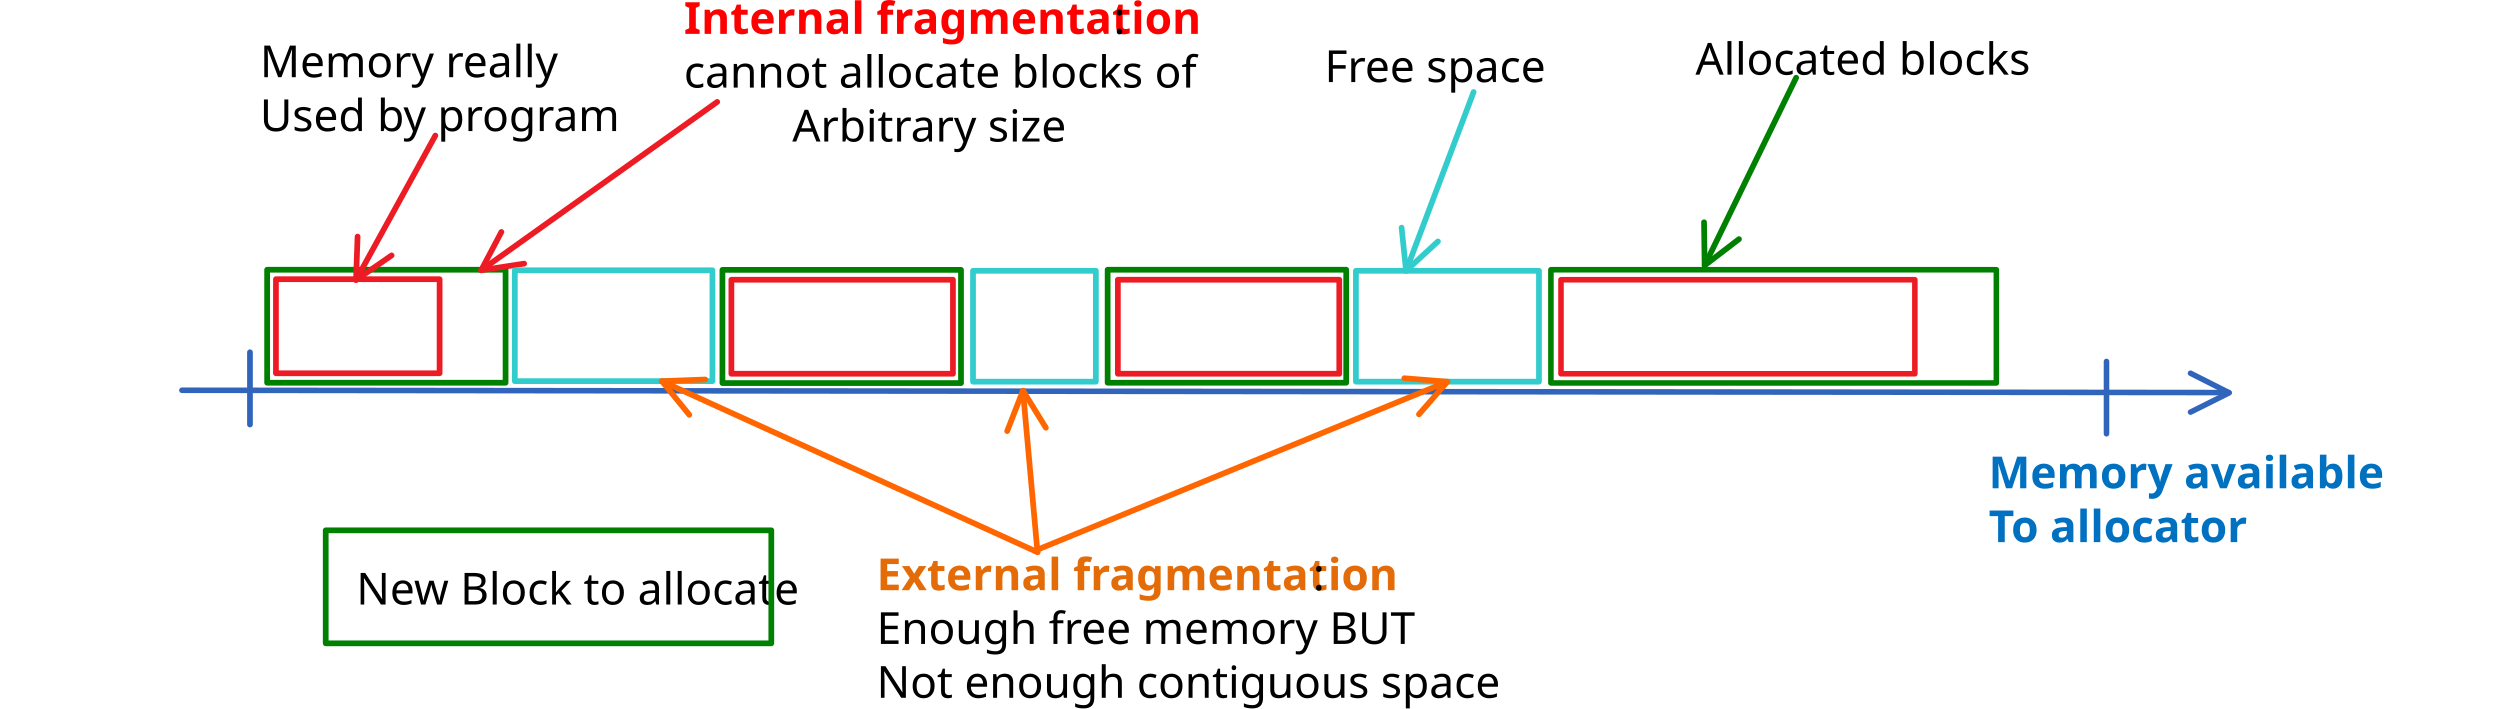
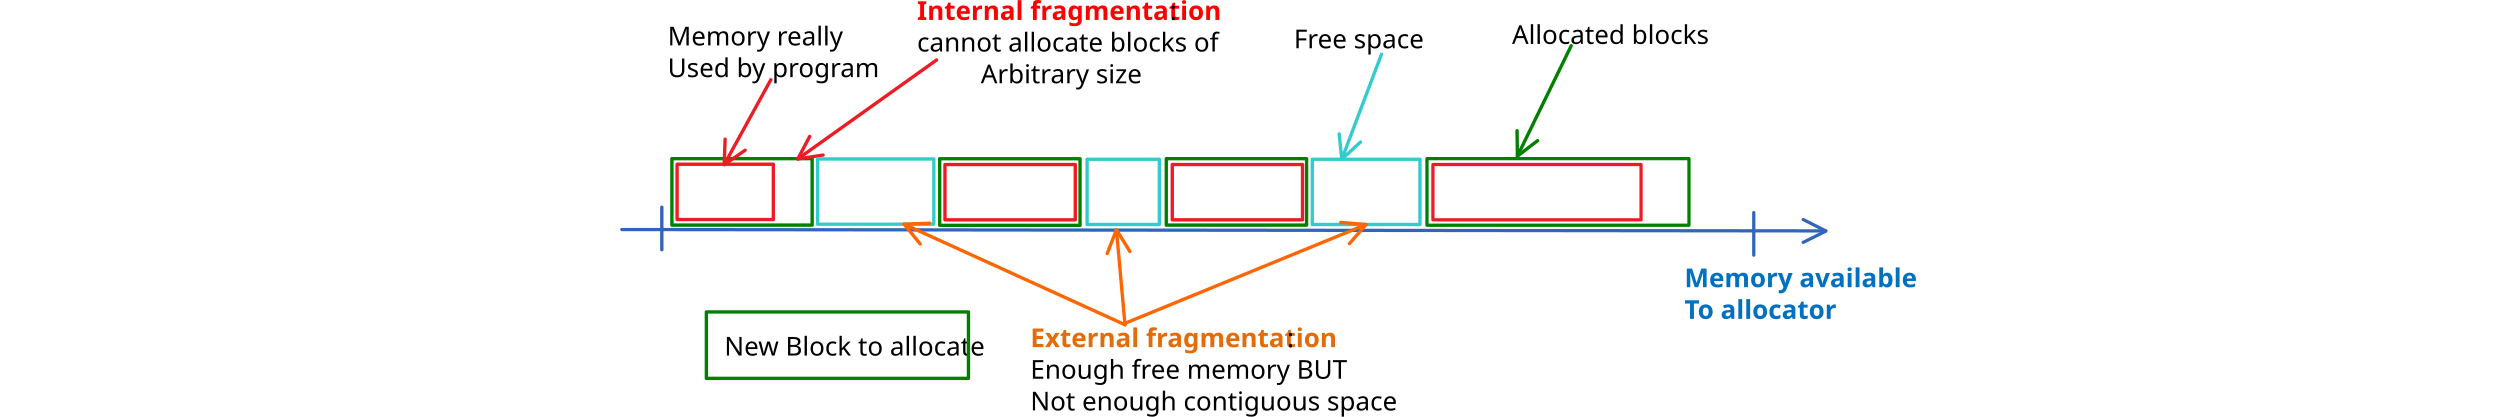
- <svg xmlns="http://www.w3.org/2000/svg" viewBox="0 0 418.76 118.662" height="118.662" width="418.76" xml:space="preserve" version="1.1" id="svg2">
+ <svg xmlns="http://www.w3.org/2000/svg" viewBox="0 0 418.76 118.662" height="200" width="1200" xml:space="preserve" version="1.1" id="svg2">
  <defs id="defs6">
    <clipPath clipPathUnits="userSpaceOnUse" id="clipPath16">
      <path d="m 34.728,759.53 70.872,0 0,7.296 -70.872,0 0,-7.296 z" id="path18" style="clip-rule:evenodd" />
    </clipPath>
    <clipPath clipPathUnits="userSpaceOnUse" id="clipPath24">
      <path d="m 34.728,759.6 70.872,0 0,7.224 -70.872,0 0,-7.224 z" id="path26" style="clip-rule:evenodd" />
    </clipPath>
    <clipPath clipPathUnits="userSpaceOnUse" id="clipPath36">
      <path d="m 49.248,737.88 223.54,0 0,7.296 -223.54,0 0,-7.296 z" id="path38" style="clip-rule:evenodd" />
    </clipPath>
    <clipPath clipPathUnits="userSpaceOnUse" id="clipPath44">
      <path d="m 49.248,737.95 223.54,0 0,7.224 -223.54,0 0,-7.224 z" id="path46" style="clip-rule:evenodd" />
    </clipPath>
    <clipPath clipPathUnits="userSpaceOnUse" id="clipPath56">
      <path d="m 49.248,730.66 88.296,0 0,7.296 -88.296,0 0,-7.296 z" id="path58" style="clip-rule:evenodd" />
    </clipPath>
    <clipPath clipPathUnits="userSpaceOnUse" id="clipPath64">
      <path d="m 49.248,730.73 88.296,0 0,7.224 -88.296,0 0,-7.224 z" id="path66" style="clip-rule:evenodd" />
    </clipPath>
    <clipPath clipPathUnits="userSpaceOnUse" id="clipPath76">
      <path d="m 34.728,745.1 234.24,0 0,7.296 -234.24,0 0,-7.296 z" id="path78" style="clip-rule:evenodd" />
    </clipPath>
    <clipPath clipPathUnits="userSpaceOnUse" id="clipPath84">
      <path d="m 34.728,745.15 234.24,0 0,7.248 -234.24,0 0,-7.248 z" id="path86" style="clip-rule:evenodd" />
    </clipPath>
    <clipPath clipPathUnits="userSpaceOnUse" id="clipPath96">
      <path d="m 34.728,745.15 234.24,0 0,7.248 -234.24,0 0,-7.248 z" id="path98" style="clip-rule:evenodd" />
    </clipPath>
    <clipPath clipPathUnits="userSpaceOnUse" id="clipPath108">
      <path d="m 34.728,745.15 234.24,0 0,7.248 -234.24,0 0,-7.248 z" id="path110" style="clip-rule:evenodd" />
    </clipPath>
    <clipPath clipPathUnits="userSpaceOnUse" id="clipPath120">
      <path d="m 49.248,716.21 122.71,0 0,7.296 -122.71,0 0,-7.296 z" id="path122" style="clip-rule:evenodd" />
    </clipPath>
    <clipPath clipPathUnits="userSpaceOnUse" id="clipPath128">
      <path d="m 49.248,716.28 122.71,0 0,7.224 -122.71,0 0,-7.224 z" id="path130" style="clip-rule:evenodd" />
    </clipPath>
    <clipPath clipPathUnits="userSpaceOnUse" id="clipPath140">
      <path d="m 34.728,723.43 237.02,0 0,7.296 -237.02,0 0,-7.296 z" id="path142" style="clip-rule:evenodd" />
    </clipPath>
    <clipPath clipPathUnits="userSpaceOnUse" id="clipPath148">
      <path d="m 34.728,723.5 237.02,0 0,7.224 -237.02,0 0,-7.224 z" id="path150" style="clip-rule:evenodd" />
    </clipPath>
    <clipPath clipPathUnits="userSpaceOnUse" id="clipPath160">
      <path d="m 34.728,708.98 163.44,0 0,7.296 -163.44,0 0,-7.296 z" id="path162" style="clip-rule:evenodd" />
    </clipPath>
    <clipPath clipPathUnits="userSpaceOnUse" id="clipPath168">
      <path d="m 34.728,709.06 163.44,0 0,7.224 -163.44,0 0,-7.224 z" id="path170" style="clip-rule:evenodd" />
    </clipPath>
    <clipPath clipPathUnits="userSpaceOnUse" id="clipPath180">
      <path d="m 34.728,709.06 163.44,0 0,7.224 -163.44,0 0,-7.224 z" id="path182" style="clip-rule:evenodd" />
    </clipPath>
    <clipPath clipPathUnits="userSpaceOnUse" id="clipPath192">
      <path d="m 34.728,709.06 163.44,0 0,7.224 -163.44,0 0,-7.224 z" id="path194" style="clip-rule:evenodd" />
    </clipPath>
    <clipPath clipPathUnits="userSpaceOnUse" id="clipPath210">
      <path d="m 288.41,740.18 81.84,0 0,7.296 -81.84,0 0,-7.296 z" id="path212" style="clip-rule:evenodd" />
    </clipPath>
    <clipPath clipPathUnits="userSpaceOnUse" id="clipPath218">
      <path d="m 288.41,740.26 81.84,0 0,7.224 -81.84,0 0,-7.224 z" id="path220" style="clip-rule:evenodd" />
    </clipPath>
    <clipPath clipPathUnits="userSpaceOnUse" id="clipPath230">
      <path d="m 288.41,740.26 81.84,0 0,7.224 -81.84,0 0,-7.224 z" id="path232" style="clip-rule:evenodd" />
    </clipPath>
    <clipPath clipPathUnits="userSpaceOnUse" id="clipPath242">
      <path d="m 288.41,740.26 81.84,0 0,7.224 -81.84,0 0,-7.224 z" id="path244" style="clip-rule:evenodd" />
    </clipPath>
    <clipPath clipPathUnits="userSpaceOnUse" id="clipPath260">
      <path d="m 295.82,720.82 75.264,0 0,7.296 -75.264,0 0,-7.296 z" id="path262" style="clip-rule:evenodd" />
    </clipPath>
    <clipPath clipPathUnits="userSpaceOnUse" id="clipPath268">
      <path d="m 295.82,720.89 75.264,0 0,7.224 -75.264,0 0,-7.224 z" id="path270" style="clip-rule:evenodd" />
    </clipPath>
    <clipPath clipPathUnits="userSpaceOnUse" id="clipPath280">
      <path d="m 294.53,705.65 73.92,0 0,7.296 -73.92,0 0,-7.296 z" id="path282" style="clip-rule:evenodd" />
    </clipPath>
    <clipPath clipPathUnits="userSpaceOnUse" id="clipPath288">
      <path d="m 294.53,705.72 73.92,0 0,7.224 -73.92,0 0,-7.224 z" id="path290" style="clip-rule:evenodd" />
    </clipPath>
    <clipPath clipPathUnits="userSpaceOnUse" id="clipPath300">
      <path d="m 294.53,698.42 48.936,0 0,7.296 -48.936,0 0,-7.296 z" id="path302" style="clip-rule:evenodd" />
    </clipPath>
    <clipPath clipPathUnits="userSpaceOnUse" id="clipPath308">
      <path d="m 294.53,698.5 48.936,0 0,7.224 -48.936,0 0,-7.224 z" id="path310" style="clip-rule:evenodd" />
    </clipPath>
    <clipPath clipPathUnits="userSpaceOnUse" id="clipPath326">
      <path d="m 410.02,696.98 41.376,0 0,7.296 -41.376,0 0,-7.296 z" id="path328" style="clip-rule:evenodd" />
    </clipPath>
    <clipPath clipPathUnits="userSpaceOnUse" id="clipPath334">
      <path d="m 410.02,697.06 41.376,0 0,7.224 -41.376,0 0,-7.224 z" id="path336" style="clip-rule:evenodd" />
    </clipPath>
    <clipPath clipPathUnits="userSpaceOnUse" id="clipPath350">
      <path d="m 406.46,706.99 37.632,0 0,7.296 -37.632,0 0,-7.296 z" id="path352" style="clip-rule:evenodd" />
    </clipPath>
    <clipPath clipPathUnits="userSpaceOnUse" id="clipPath358">
      <path d="m 406.46,707.06 37.632,0 0,7.224 -37.632,0 0,-7.224 z" id="path360" style="clip-rule:evenodd" />
    </clipPath>
    <clipPath clipPathUnits="userSpaceOnUse" id="clipPath386">
      <path d="m 407.42,754.1 41.376,0 0,7.296 -41.376,0 0,-7.296 z" id="path388" style="clip-rule:evenodd" />
    </clipPath>
    <clipPath clipPathUnits="userSpaceOnUse" id="clipPath394">
      <path d="m 407.42,754.18 41.376,0 0,7.224 -41.376,0 0,-7.224 z" id="path396" style="clip-rule:evenodd" />
    </clipPath>
    <clipPath clipPathUnits="userSpaceOnUse" id="clipPath410">
      <path d="m 404.9,763.73 37.632,0 0,7.296 -37.632,0 0,-7.296 z" id="path412" style="clip-rule:evenodd" />
    </clipPath>
    <clipPath clipPathUnits="userSpaceOnUse" id="clipPath418">
      <path d="m 404.9,763.8 37.632,0 0,7.224 -37.632,0 0,-7.224 z" id="path420" style="clip-rule:evenodd" />
    </clipPath>
    <clipPath clipPathUnits="userSpaceOnUse" id="clipPath468">
      <path d="m 531.1,769.22 53.376,0 0,7.296 -53.376,0 0,-7.296 z" id="path470" style="clip-rule:evenodd" />
    </clipPath>
    <clipPath clipPathUnits="userSpaceOnUse" id="clipPath476">
      <path d="m 531.1,769.3 53.376,0 0,7.224 -53.376,0 0,-7.224 z" id="path478" style="clip-rule:evenodd" />
    </clipPath>
    <clipPath clipPathUnits="userSpaceOnUse" id="clipPath506">
      <path d="m 315.5,633.7 48.552,0 0,7.296 -48.552,0 0,-7.296 z" id="path508" style="clip-rule:evenodd" />
    </clipPath>
    <clipPath clipPathUnits="userSpaceOnUse" id="clipPath514">
      <path d="m 315.5,633.74 48.552,0 0,7.248 -48.552,0 0,-7.248 z" id="path516" style="clip-rule:evenodd" />
    </clipPath>
    <clipPath clipPathUnits="userSpaceOnUse" id="clipPath526">
      <path d="m 315.5,626.47 30.288,0 0,7.296 -30.288,0 0,-7.296 z" id="path528" style="clip-rule:evenodd" />
    </clipPath>
    <clipPath clipPathUnits="userSpaceOnUse" id="clipPath534">
      <path d="m 315.5,626.52 30.288,0 0,7.248 -30.288,0 0,-7.248 z" id="path536" style="clip-rule:evenodd" />
    </clipPath>
    <clipPath clipPathUnits="userSpaceOnUse" id="clipPath546">
      <path d="m 314.54,669.19 48.528,0 0,7.296 -48.528,0 0,-7.296 z" id="path548" style="clip-rule:evenodd" />
    </clipPath>
    <clipPath clipPathUnits="userSpaceOnUse" id="clipPath554">
      <path d="m 314.54,669.24 48.528,0 0,7.248 -48.528,0 0,-7.248 z" id="path556" style="clip-rule:evenodd" />
    </clipPath>
    <clipPath clipPathUnits="userSpaceOnUse" id="clipPath566">
      <path d="m 314.54,661.97 30.528,0 0,7.296 -30.528,0 0,-7.296 z" id="path568" style="clip-rule:evenodd" />
    </clipPath>
    <clipPath clipPathUnits="userSpaceOnUse" id="clipPath574">
      <path d="m 314.54,662.04 30.528,0 0,7.224 -30.528,0 0,-7.224 z" id="path576" style="clip-rule:evenodd" />
    </clipPath>
    <clipPath clipPathUnits="userSpaceOnUse" id="clipPath592">
      <path d="m 329.06,762.46 51.576,0 0,7.272 -51.576,0 0,-7.272 z" id="path594" style="clip-rule:evenodd" />
    </clipPath>
    <clipPath clipPathUnits="userSpaceOnUse" id="clipPath600">
      <path d="m 329.06,762.5 51.576,0 0,7.224 -51.576,0 0,-7.224 z" id="path602" style="clip-rule:evenodd" />
    </clipPath>
    <clipPath clipPathUnits="userSpaceOnUse" id="clipPath612">
      <path d="m 264.84,765.02 64.608,0 0,7.296 -64.608,0 0,-7.296 z" id="path614" style="clip-rule:evenodd" />
    </clipPath>
    <clipPath clipPathUnits="userSpaceOnUse" id="clipPath620">
      <path d="m 264.84,765.1 64.608,0 0,7.224 -64.608,0 0,-7.224 z" id="path622" style="clip-rule:evenodd" />
    </clipPath>
    <clipPath clipPathUnits="userSpaceOnUse" id="clipPath632">
      <path d="m 264.84,757.8 41.256,0 0,7.296 -41.256,0 0,-7.296 z" id="path634" style="clip-rule:evenodd" />
    </clipPath>
    <clipPath clipPathUnits="userSpaceOnUse" id="clipPath640">
      <path d="m 264.84,757.87 41.256,0 0,7.224 -41.256,0 0,-7.224 z" id="path642" style="clip-rule:evenodd" />
    </clipPath>
    <clipPath clipPathUnits="userSpaceOnUse" id="clipPath706">
      <path d="m 509.71,534.05 68.16,0 0,7.296 -68.16,0 0,-7.296 z" id="path708" style="clip-rule:evenodd" />
    </clipPath>
    <clipPath clipPathUnits="userSpaceOnUse" id="clipPath714">
      <path d="m 509.71,534.12 68.16,0 0,7.224 -68.16,0 0,-7.224 z" id="path716" style="clip-rule:evenodd" />
    </clipPath>
    <clipPath clipPathUnits="userSpaceOnUse" id="clipPath726">
      <path d="m 509.71,526.82 52.92,0 0,7.296 -52.92,0 0,-7.296 z" id="path728" style="clip-rule:evenodd" />
    </clipPath>
    <clipPath clipPathUnits="userSpaceOnUse" id="clipPath734">
      <path d="m 509.71,526.9 52.92,0 0,7.224 -52.92,0 0,-7.224 z" id="path736" style="clip-rule:evenodd" />
    </clipPath>
    <clipPath clipPathUnits="userSpaceOnUse" id="clipPath746">
      <path d="m 470.42,589.49 62.808,0 0,7.272 -62.808,0 0,-7.272 z" id="path748" style="clip-rule:evenodd" />
    </clipPath>
    <clipPath clipPathUnits="userSpaceOnUse" id="clipPath754">
      <path d="m 470.42,589.54 62.808,0 0,7.224 -62.808,0 0,-7.224 z" id="path756" style="clip-rule:evenodd" />
    </clipPath>
    <clipPath clipPathUnits="userSpaceOnUse" id="clipPath766">
      <path d="m 278.06,589.15 58.872,0 0,7.296 -58.872,0 0,-7.296 z" id="path768" style="clip-rule:evenodd" />
    </clipPath>
    <clipPath clipPathUnits="userSpaceOnUse" id="clipPath774">
      <path d="m 278.06,589.22 58.872,0 0,7.224 -58.872,0 0,-7.224 z" id="path776" style="clip-rule:evenodd" />
    </clipPath>
    <clipPath clipPathUnits="userSpaceOnUse" id="clipPath786">
      <path d="m 278.06,581.93 65.064,0 0,7.296 -65.064,0 0,-7.296 z" id="path788" style="clip-rule:evenodd" />
    </clipPath>
    <clipPath clipPathUnits="userSpaceOnUse" id="clipPath794">
      <path d="m 278.06,582 65.064,0 0,7.224 -65.064,0 0,-7.224 z" id="path796" style="clip-rule:evenodd" />
    </clipPath>
    <clipPath clipPathUnits="userSpaceOnUse" id="clipPath806">
      <path d="m 420.72,588.5 49.44,0 0,7.296 -49.44,0 0,-7.296 z" id="path808" style="clip-rule:evenodd" />
    </clipPath>
    <clipPath clipPathUnits="userSpaceOnUse" id="clipPath814">
      <path d="m 420.72,588.58 49.44,0 0,7.224 -49.44,0 0,-7.224 z" id="path816" style="clip-rule:evenodd" />
    </clipPath>
    <clipPath clipPathUnits="userSpaceOnUse" id="clipPath848">
      <path d="m 334.87,594.96 82.944,0 0,7.296 -82.944,0 0,-7.296 z" id="path850" style="clip-rule:evenodd" />
    </clipPath>
    <clipPath clipPathUnits="userSpaceOnUse" id="clipPath856">
      <path d="m 334.87,595.03 82.944,0 0,7.224 -82.944,0 0,-7.224 z" id="path858" style="clip-rule:evenodd" />
    </clipPath>
    <clipPath clipPathUnits="userSpaceOnUse" id="clipPath868">
      <path d="m 334.87,595.03 82.944,0 0,7.224 -82.944,0 0,-7.224 z" id="path870" style="clip-rule:evenodd" />
    </clipPath>
    <clipPath clipPathUnits="userSpaceOnUse" id="clipPath880">
      <path d="m 349.39,580.51 55.584,0 0,7.296 -55.584,0 0,-7.296 z" id="path882" style="clip-rule:evenodd" />
    </clipPath>
    <clipPath clipPathUnits="userSpaceOnUse" id="clipPath888">
      <path d="m 349.39,580.58 55.584,0 0,7.224 -55.584,0 0,-7.224 z" id="path890" style="clip-rule:evenodd" />
    </clipPath>
    <clipPath clipPathUnits="userSpaceOnUse" id="clipPath900">
      <path d="m 334.87,587.74 83.328,0 0,7.296 -83.328,0 0,-7.296 z" id="path902" style="clip-rule:evenodd" />
    </clipPath>
    <clipPath clipPathUnits="userSpaceOnUse" id="clipPath908">
      <path d="m 334.87,587.81 83.328,0 0,7.224 -83.328,0 0,-7.224 z" id="path910" style="clip-rule:evenodd" />
    </clipPath>
    <clipPath clipPathUnits="userSpaceOnUse" id="clipPath944">
      <path d="m 360.7,520.42 83.784,0 0,7.296 -83.784,0 0,-7.296 z" id="path946" style="clip-rule:evenodd" />
    </clipPath>
    <clipPath clipPathUnits="userSpaceOnUse" id="clipPath952">
      <path d="m 360.7,520.49 83.784,0 0,7.224 -83.784,0 0,-7.224 z" id="path954" style="clip-rule:evenodd" />
    </clipPath>
    <clipPath clipPathUnits="userSpaceOnUse" id="clipPath964">
      <path d="m 360.7,520.49 83.784,0 0,7.224 -83.784,0 0,-7.224 z" id="path966" style="clip-rule:evenodd" />
    </clipPath>
    <clipPath clipPathUnits="userSpaceOnUse" id="clipPath976">
      <path d="m 360.7,513.19 85.776,0 0,7.296 -85.776,0 0,-7.296 z" id="path978" style="clip-rule:evenodd" />
    </clipPath>
    <clipPath clipPathUnits="userSpaceOnUse" id="clipPath984">
      <path d="m 360.7,513.26 85.776,0 0,7.224 -85.776,0 0,-7.224 z" id="path986" style="clip-rule:evenodd" />
    </clipPath>
    <clipPath clipPathUnits="userSpaceOnUse" id="clipPath996">
      <path d="m 360.7,505.97 95.016,0 0,7.296 -95.016,0 0,-7.296 z" id="path998" style="clip-rule:evenodd" />
    </clipPath>
    <clipPath clipPathUnits="userSpaceOnUse" id="clipPath1004">
      <path d="m 360.7,506.04 95.016,0 0,7.224 -95.016,0 0,-7.224 z" id="path1006" style="clip-rule:evenodd" />
    </clipPath>
    <clipPath clipPathUnits="userSpaceOnUse" id="clipPath1016">
      <path d="m 290.98,518.5 75.648,0 0,7.272 -75.648,0 0,-7.272 z" id="path1018" style="clip-rule:evenodd" />
    </clipPath>
    <clipPath clipPathUnits="userSpaceOnUse" id="clipPath1024">
      <path d="m 290.98,518.54 75.648,0 0,7.224 -75.648,0 0,-7.224 z" id="path1026" style="clip-rule:evenodd" />
    </clipPath>
    <clipPath clipPathUnits="userSpaceOnUse" id="clipPath1052">
      <path d="m 34.728,794.33 94.056,0 0,11.232 -94.056,0 0,-11.232 z" id="path1054" style="clip-rule:evenodd" />
    </clipPath>
    <clipPath clipPathUnits="userSpaceOnUse" id="clipPath1060">
      <path d="m 34.728,794.4 94.056,0 0,11.16 -94.056,0 0,-11.16 z" id="path1062" style="clip-rule:evenodd" />
    </clipPath>
    <clipPath clipPathUnits="userSpaceOnUse" id="clipPath1072">
      <path d="m 34.728,785.81 41.304,0 0,6.648 -41.304,0 0,-6.648 z" id="path1074" style="clip-rule:evenodd" />
    </clipPath>
    <clipPath clipPathUnits="userSpaceOnUse" id="clipPath1080">
      <path d="m 34.728,785.88 41.304,0 0,6.576 -41.304,0 0,-6.576 z" id="path1082" style="clip-rule:evenodd" />
    </clipPath>
    <clipPath clipPathUnits="userSpaceOnUse" id="clipPath1092">
      <path d="m 78.312,785.81 20.736,0 0,6.648 -20.736,0 0,-6.648 z" id="path1094" style="clip-rule:evenodd" />
    </clipPath>
    <clipPath clipPathUnits="userSpaceOnUse" id="clipPath1100">
      <path d="m 78.312,785.88 20.736,0 0,6.576 -20.736,0 0,-6.576 z" id="path1102" style="clip-rule:evenodd" />
    </clipPath>
    <clipPath clipPathUnits="userSpaceOnUse" id="clipPath1112">
      <path d="m 34.728,7.92 28.776,0 0,6.048 -28.776,0 0,-6.048 z" id="path1114" style="clip-rule:evenodd" />
    </clipPath>
    <clipPath clipPathUnits="userSpaceOnUse" id="clipPath1120">
      <path d="m 34.728,8.04 28.776,0 0,5.928 -28.776,0 0,-5.928 z" id="path1122" style="clip-rule:evenodd" />
    </clipPath>
    <clipPath clipPathUnits="userSpaceOnUse" id="clipPath1128">
      <path d="m 0,7.92 320.23,0 0,6.048 L 0,13.968 0,7.92 Z" id="path1130" style="clip-rule:evenodd" />
    </clipPath>
    <clipPath clipPathUnits="userSpaceOnUse" id="clipPath1136">
      <path d="m 0,8.04 320.21,0 0,5.928 L 0,13.968 0,8.04 Z" id="path1138" style="clip-rule:evenodd" />
    </clipPath>
    <clipPath clipPathUnits="userSpaceOnUse" id="clipPath1148">
      <path d="m 256.75,7.92 28.776,0 0,6.048 -28.776,0 0,-6.048 z" id="path1150" style="clip-rule:evenodd" />
    </clipPath>
    <clipPath clipPathUnits="userSpaceOnUse" id="clipPath1156">
      <path d="m 256.75,8.04 28.776,0 0,5.928 -28.776,0 0,-5.928 z" id="path1158" style="clip-rule:evenodd" />
    </clipPath>
  </defs>
  <g id="g10" transform="matrix(1.25,0,0,-1.25,-309.0409,751.3822)">
    <g id="g648">
      <path d="M 271.61,548.81 545.9,548.5" style="fill:none;stroke:#3165bb;stroke-width:0.744;stroke-linecap:round;stroke-linejoin:round;stroke-miterlimit:10;stroke-dasharray:none;stroke-opacity:1" id="path698" />
      <path d="m 540.77,551.09 5.18,-2.62 -5.18,-2.59" style="fill:none;stroke:#3165bb;stroke-width:0.744;stroke-linecap:round;stroke-linejoin:round;stroke-miterlimit:10;stroke-dasharray:none;stroke-opacity:1" id="path700" />
    </g>
    <g id="g702">
      <g id="g704" clip-path="url(#clipPath706)">
        <g id="g710">
          <g id="g712" clip-path="url(#clipPath714)">
            <text transform="matrix(1,0,0,-1,513.72,535.68)" style="font-variant:normal;font-weight:bold;font-size:5.928px;font-family:'Droid Sans';-inkscape-font-specification:'Droid Sans';writing-mode:lr-tb;fill:#0070c0;fill-opacity:1;fill-rule:nonzero;stroke:none" id="text718">
              <tspan x="0 5.157 8.11 12.929 16.077 18.181 21.015 22.289 25.194 28.022 30.926 32.385 33.843 36.771 39.901 41.36" y="0" id="tspan720">Memory available</tspan>
            </text>
          </g>
        </g>
      </g>
    </g>
    <g id="g722">
      <g id="g724" clip-path="url(#clipPath726)">
        <g id="g730">
          <g id="g732" clip-path="url(#clipPath734)">
            <text transform="matrix(1,0,0,-1,513.72,528.46)" style="font-variant:normal;font-weight:bold;font-size:5.928px;font-family:'Droid Sans';-inkscape-font-specification:'Droid Sans';writing-mode:lr-tb;fill:#0070c0;fill-opacity:1;fill-rule:nonzero;stroke:none" id="text738">
              <tspan x="0 2.934 6.094 7.369 10.273 11.732 13.19 16.343 18.833 21.738 23.795 26.949" y="0" id="tspan740">To allocator</tspan>
            </text>
          </g>
        </g>
      </g>
    </g>
    <g id="g742">
      <g id="g744" clip-path="url(#clipPath746)">
        <g id="g750">
          <g id="g752" clip-path="url(#clipPath754)">
            <text transform="matrix(1,0,0,-1,474.43,591.1)" style="font-variant:normal;font-weight:normal;font-size:5.928px;font-family:'Droid Sans';-inkscape-font-specification:'Droid Sans';writing-mode:lr-tb;fill:#000000;fill-opacity:1;fill-rule:nonzero;stroke:none" id="text758">
              <tspan x="0 3.409 4.754 6.1 9.236 11.743 14.583 16.569 19.521 22.633 23.854 26.966 28.294 31.43 33.938 36.659" y="0" id="tspan760">Allocated blocks</tspan>
            </text>
          </g>
        </g>
      </g>
    </g>
    <g id="g762">
      <g id="g764" clip-path="url(#clipPath766)">
        <g id="g770">
          <g id="g772" clip-path="url(#clipPath774)">
            <text transform="matrix(1,0,0,-1,282.07,590.76)" style="font-variant:normal;font-weight:normal;font-size:5.928px;font-family:'Droid Sans';-inkscape-font-specification:'Droid Sans';writing-mode:lr-tb;fill:#000000;fill-opacity:1;fill-rule:nonzero;stroke:none" id="text778">
              <tspan x="0 5.08 8.05 12.822 15.982 18.051 20.754 21.904 23.973 26.937 29.776 31.11 32.456" y="0" id="tspan780">Memory really</tspan>
            </text>
          </g>
        </g>
      </g>
    </g>
    <g id="g782">
      <g id="g784" clip-path="url(#clipPath786)">
        <g id="g790">
          <g id="g792" clip-path="url(#clipPath794)">
            <text transform="matrix(1,0,0,-1,282.07,583.54)" style="font-variant:normal;font-weight:normal;font-size:5.928px;font-family:'Droid Sans';-inkscape-font-specification:'Droid Sans';writing-mode:lr-tb;fill:#000000;fill-opacity:1;fill-rule:nonzero;stroke:none" id="text798">
              <tspan x="0 3.806 6.135 9.105 12.218 13.498 16.61 19.296 20.635 23.748 25.816 28.97 31.762 33.831 36.653" y="0" id="tspan800">Used by program</tspan>
            </text>
          </g>
        </g>
      </g>
    </g>
    <g id="g802">
      <g id="g804" clip-path="url(#clipPath806)">
        <g id="g810">
          <g id="g812" clip-path="url(#clipPath814)">
            <text transform="matrix(1,0,0,-1,424.73,590.11)" style="font-variant:normal;font-weight:normal;font-size:5.928px;font-family:'Droid Sans';-inkscape-font-specification:'Droid Sans';writing-mode:lr-tb;fill:#000000;fill-opacity:1;fill-rule:nonzero;stroke:none" id="text818">
              <tspan x="0 2.721 4.79 7.742 10.694 11.975 14.292 17.405 20.244 22.752" y="0" id="tspan820">Free space</tspan>
            </text>
          </g>
        </g>
      </g>
    </g>
    <g id="g822">
      <path d="m 344.04,564.94 31.97,0 0,-15.17 -31.97,0 0,15.17" style="fill:none;stroke:#008000;stroke-width:0.768;stroke-linecap:round;stroke-linejoin:round;stroke-miterlimit:10;stroke-dasharray:none;stroke-opacity:1" id="path824" />
      <path d="m 395.66,564.96 31.97,0 0,-15.14 -31.97,0 0,15.14" style="fill:none;stroke:#008000;stroke-width:0.768;stroke-linecap:round;stroke-linejoin:round;stroke-miterlimit:10;stroke-dasharray:none;stroke-opacity:1" id="path826" />
      <path d="m 283.03,564.96 31.95,0 0,-15.14 -31.95,0 0,15.14" style="fill:none;stroke:#008000;stroke-width:0.768;stroke-linecap:round;stroke-linejoin:round;stroke-miterlimit:10;stroke-dasharray:none;stroke-opacity:1" id="path828" />
      <path d="m 455.06,564.96 59.69,0 0,-15.17 -59.69,0 0,15.17" style="fill:none;stroke:#008000;stroke-width:0.744;stroke-linecap:round;stroke-linejoin:round;stroke-miterlimit:10;stroke-dasharray:none;stroke-opacity:1" id="path830" />
      <path d="m 529.51,552.67 0,-9.69" style="fill:none;stroke:#3165bb;stroke-width:0.744;stroke-linecap:round;stroke-linejoin:round;stroke-miterlimit:10;stroke-dasharray:none;stroke-opacity:1" id="path832" />
      <path d="m 280.73,553.9 0,-9.68" style="fill:none;stroke:#3165bb;stroke-width:0.768;stroke-linecap:round;stroke-linejoin:round;stroke-miterlimit:10;stroke-dasharray:none;stroke-opacity:1" id="path834" />
      <path d="m 284.21,563.69 21.93,0 0,-12.6 -21.93,0 0,12.6" style="fill:none;stroke:#ed1c24;stroke-width:0.768;stroke-linecap:round;stroke-linejoin:round;stroke-miterlimit:10;stroke-dasharray:none;stroke-opacity:1" id="path836" />
      <path d="m 345.24,563.62 29.69,0 0,-12.6 -29.69,0 0,12.6" style="fill:none;stroke:#ed1c24;stroke-width:0.768;stroke-linecap:round;stroke-linejoin:round;stroke-miterlimit:10;stroke-dasharray:none;stroke-opacity:1" id="path838" />
      <path d="m 397.03,563.62 29.67,0 0,-12.6 -29.67,0 0,12.6" style="fill:none;stroke:#ed1c24;stroke-width:0.768;stroke-linecap:round;stroke-linejoin:round;stroke-miterlimit:10;stroke-dasharray:none;stroke-opacity:1" id="path840" />
      <path d="m 456.41,563.62 47.42,0 0,-12.6 -47.42,0 0,12.6" style="fill:none;stroke:#ed1c24;stroke-width:0.744;stroke-linecap:round;stroke-linejoin:round;stroke-miterlimit:10;stroke-dasharray:none;stroke-opacity:1" id="path842" />
    </g>
    <g id="g844">
      <g id="g846" clip-path="url(#clipPath848)">
        <g id="g852">
          <g id="g854" clip-path="url(#clipPath856)">
            <text transform="matrix(1,0,0,-1,338.88,596.57)" style="font-variant:normal;font-weight:bold;font-size:5.928px;font-family:'Droid Sans';-inkscape-font-specification:'Droid Sans';writing-mode:lr-tb;fill:#ff0000;fill-opacity:1;fill-rule:nonzero;stroke:none" id="text860">
              <tspan x="0 1.601 4.784 6.841 9.787 11.915 15.099 17.986 19.468 20.766 22.639 24.767 27.672 30.5 35.319 38.277 41.46 43.517 46.41 48.467 49.955 53.121 56.304" y="0" id="tspan862">Internal fragmentation </tspan>
            </text>
          </g>
        </g>
        <g id="g864">
          <g id="g866" clip-path="url(#clipPath868)">
            <text transform="matrix(1,0,0,-1,396.46,596.57)" style="font-variant:normal;font-weight:normal;font-size:5.928px;font-family:'Droid Sans';-inkscape-font-specification:'Droid Sans';writing-mode:lr-tb;fill:#000000;fill-opacity:1;fill-rule:nonzero;stroke:none" id="text872">
              <tspan x="0" y="0" id="tspan874">:</tspan>
            </text>
          </g>
        </g>
      </g>
    </g>
    <g id="g876">
      <g id="g878" clip-path="url(#clipPath880)">
        <g id="g884">
          <g id="g886" clip-path="url(#clipPath888)">
            <text transform="matrix(1,0,0,-1,353.4,582.14)" style="font-variant:normal;font-weight:normal;font-size:5.928px;font-family:'Droid Sans';-inkscape-font-specification:'Droid Sans';writing-mode:lr-tb;fill:#000000;fill-opacity:1;fill-rule:nonzero;stroke:none" id="text892">
              <tspan x="0 3.409 5.477 8.566 9.912 11.897 13.966 16.806 18.875 21.56 22.87 25.188 26.552 28.869" y="0" id="tspan894">Arbitrary size</tspan>
            </text>
          </g>
        </g>
      </g>
    </g>
    <g id="g896">
      <g id="g898" clip-path="url(#clipPath900)">
        <g id="g904">
          <g id="g906" clip-path="url(#clipPath908)">
            <text transform="matrix(1,0,0,-1,338.88,589.37)" style="font-variant:normal;font-weight:normal;font-size:5.928px;font-family:'Droid Sans';-inkscape-font-specification:'Droid Sans';writing-mode:lr-tb;fill:#000000;fill-opacity:1;fill-rule:nonzero;stroke:none" id="text912">
              <tspan x="0 2.508 5.347 8.459 11.542 14.701 16.687 17.991 20.831 22.165 23.51 26.67 29.178 32.017 34.003 36.955 38.188 41.3 42.628 45.788 48.295 51.016 53.334 54.567 57.727" y="0" id="tspan914">cannot allocate blocks of</tspan>
            </text>
          </g>
        </g>
      </g>
    </g>
    <g id="g916">
      <path d="M 343.34,587.45 311.71,564.89" style="fill:none;stroke:#ed1c24;stroke-width:0.768;stroke-linecap:round;stroke-linejoin:round;stroke-miterlimit:10;stroke-dasharray:none;stroke-opacity:1" id="path918" />
      <path d="m 317.47,565.78 -5.76,-0.89 2.71,5.13" style="fill:none;stroke:#ed1c24;stroke-width:0.768;stroke-linecap:round;stroke-linejoin:round;stroke-miterlimit:10;stroke-dasharray:none;stroke-opacity:1" id="path920" />
      <path d="m 316.22,564.89 26.48,0 0,-14.86 -26.48,0 0,14.86" style="fill:none;stroke:#33cccc;stroke-width:0.768;stroke-linecap:round;stroke-linejoin:round;stroke-miterlimit:10;stroke-dasharray:none;stroke-opacity:1" id="path922" />
      <path d="m 428.93,564.82 24.53,0 0,-14.86 -24.53,0 0,14.86" style="fill:none;stroke:#33cccc;stroke-width:0.768;stroke-linecap:round;stroke-linejoin:round;stroke-miterlimit:10;stroke-dasharray:none;stroke-opacity:1" id="path924" />
      <path d="m 377.62,564.82 16.46,0 0,-14.86 -16.46,0 0,14.86" style="fill:none;stroke:#33cccc;stroke-width:0.768;stroke-linecap:round;stroke-linejoin:round;stroke-miterlimit:10;stroke-dasharray:none;stroke-opacity:1" id="path926" />
      <path d="m 444.7,588.77 -9.05,-23.95" style="fill:none;stroke:#33cccc;stroke-width:0.768;stroke-linecap:round;stroke-linejoin:round;stroke-miterlimit:10;stroke-dasharray:none;stroke-opacity:1" id="path928" />
      <path d="m 439.92,568.75 -4.27,-3.93 -0.6,5.78" style="fill:none;stroke:#33cccc;stroke-width:0.768;stroke-linecap:round;stroke-linejoin:round;stroke-miterlimit:10;stroke-dasharray:none;stroke-opacity:1" id="path930" />
      <path d="M 487.92,590.69 475.66,565.54" style="fill:none;stroke:#008000;stroke-width:0.768;stroke-linecap:round;stroke-linejoin:round;stroke-miterlimit:10;stroke-dasharray:none;stroke-opacity:1" id="path932" />
      <path d="m 480.26,569.06 -4.6,-3.52 -0.08,5.78" style="fill:none;stroke:#008000;stroke-width:0.768;stroke-linecap:round;stroke-linejoin:round;stroke-miterlimit:10;stroke-dasharray:none;stroke-opacity:1" id="path934" />
      <path d="M 305.57,582.94 294.94,563.59" style="fill:none;stroke:#ed1c24;stroke-width:0.768;stroke-linecap:round;stroke-linejoin:round;stroke-miterlimit:10;stroke-dasharray:none;stroke-opacity:1" id="path936" />
      <path d="m 299.71,566.88 -4.77,-3.29 0.21,5.81" style="fill:none;stroke:#ed1c24;stroke-width:0.768;stroke-linecap:round;stroke-linejoin:round;stroke-miterlimit:10;stroke-dasharray:none;stroke-opacity:1" id="path938" />
    </g>
    <g id="g940">
      <g id="g942" clip-path="url(#clipPath944)">
        <g id="g948">
          <g id="g950" clip-path="url(#clipPath952)">
            <text transform="matrix(1,0,0,-1,364.7,522.02)" style="font-variant:normal;font-weight:bold;font-size:5.928px;font-family:'Droid Sans';-inkscape-font-specification:'Droid Sans';writing-mode:lr-tb;fill:#e36c09;fill-opacity:1;fill-rule:nonzero;stroke:none" id="text956">
              <tspan x="0 2.893 5.614 7.671 10.635 12.739 15.893 18.798 20.256 21.536 23.41 25.514 28.425 31.252 36.072 39.03 42.172 44.229 47.157 49.214 50.673 53.814" y="0" id="tspan958">External fragmentation</tspan>
            </text>
          </g>
        </g>
        <g id="g960">
          <g id="g962" clip-path="url(#clipPath964)">
            <text transform="matrix(1,0,0,-1,423.17,522.02)" style="font-variant:normal;font-weight:normal;font-size:5.928px;font-family:'Droid Sans';-inkscape-font-specification:'Droid Sans';writing-mode:lr-tb;fill:#000000;fill-opacity:1;fill-rule:nonzero;stroke:none" id="text968">
              <tspan x="0" y="0" id="tspan970">:</tspan>
            </text>
          </g>
        </g>
      </g>
    </g>
    <g id="g972">
      <g id="g974" clip-path="url(#clipPath976)">
        <g id="g980">
          <g id="g982" clip-path="url(#clipPath984)">
            <text transform="matrix(1,0,0,-1,364.7,514.82)" style="font-variant:normal;font-weight:normal;font-size:5.928px;font-family:'Droid Sans';-inkscape-font-specification:'Droid Sans';writing-mode:lr-tb;fill:#000000;fill-opacity:1;fill-rule:nonzero;stroke:none" id="text988">
              <tspan x="0 2.893 6.005 9.129 12.241 14.998 18.11 19.367 21.175 23.244 26.196 29.148 30.405 35.177 38.129 42.901 46.037 48.106 50.809 51.959 55.184 58.966" y="0" id="tspan990">Enough free memory BUT</tspan>
            </text>
          </g>
        </g>
      </g>
    </g>
    <g id="g992">
      <g id="g994" clip-path="url(#clipPath996)">
        <g id="g1000">
          <g id="g1002" clip-path="url(#clipPath1004)">
            <text transform="matrix(1,0,0,-1,364.7,507.6)" style="font-variant:normal;font-weight:normal;font-size:5.928px;font-family:'Droid Sans';-inkscape-font-specification:'Droid Sans';writing-mode:lr-tb;fill:#000000;fill-opacity:1;fill-rule:nonzero;stroke:none" id="text1008">
              <tspan x="0 3.794 6.93 8.916 10.196 13.148 16.261 19.385 22.497 25.241 28.354 29.61 32.118 35.242 38.354 40.34 41.68 44.442 47.554 50.678 53.791 56.085 57.359 59.677 62.76 65.599 68.089" y="0" id="tspan1010">Not enough contiguous space</tspan>
            </text>
          </g>
        </g>
      </g>
    </g>
    <g id="g1012">
      <g id="g1014" clip-path="url(#clipPath1016)">
        <g id="g1020">
          <g id="g1022" clip-path="url(#clipPath1024)">
            <text transform="matrix(1,0,0,-1,294.98,520.1)" style="font-variant:normal;font-weight:normal;font-size:5.928px;font-family:'Droid Sans';-inkscape-font-specification:'Droid Sans';writing-mode:lr-tb;fill:#000000;fill-opacity:1;fill-rule:nonzero;stroke:none" id="text1028">
              <tspan x="0 3.829 6.782 11.032 12.33 15.555 16.889 20.048 22.556 25.277 26.498 28.484 31.65 32.948 35.787 37.121 38.467 41.626 44.134 46.973 48.959" y="0" id="tspan1030">New Block to allocate</tspan>
            </text>
          </g>
        </g>
      </g>
    </g>
    <g id="g1032">
      <path d="m 290.88,530.04 59.71,0 0,-15.14 -59.71,0 0,15.14" style="fill:none;stroke:#008000;stroke-width:0.768;stroke-linecap:round;stroke-linejoin:round;stroke-miterlimit:10;stroke-dasharray:none;stroke-opacity:1" id="path1034" />
      <path d="M 386.26,527.11 335.9,550.03" style="fill:none;stroke:#ff6600;stroke-width:0.768;stroke-linecap:round;stroke-linejoin:round;stroke-miterlimit:10;stroke-dasharray:none;stroke-opacity:1" id="path1036" />
      <path d="m 339.6,545.52 -3.67,4.51 5.81,0.22" style="fill:none;stroke:#ff6600;stroke-width:0.768;stroke-linecap:round;stroke-linejoin:round;stroke-miterlimit:10;stroke-dasharray:none;stroke-opacity:1" id="path1038" />
      <path d="m 386.26,527.11 -1.95,21.63" style="fill:none;stroke:#ff6600;stroke-width:0.768;stroke-linecap:round;stroke-linejoin:round;stroke-miterlimit:10;stroke-dasharray:none;stroke-opacity:1" id="path1040" />
      <path d="m 382.2,543.34 2.11,5.42 3.07,-4.97" style="fill:none;stroke:#ff6600;stroke-width:0.768;stroke-linecap:round;stroke-linejoin:round;stroke-miterlimit:10;stroke-dasharray:none;stroke-opacity:1" id="path1042" />
      <path d="m 386.26,527.45 54.93,22.51" style="fill:none;stroke:#ff6600;stroke-width:0.768;stroke-linecap:round;stroke-linejoin:round;stroke-miterlimit:10;stroke-dasharray:none;stroke-opacity:1" id="path1044" />
      <path d="m 435.41,550.42 5.78,-0.46 -3.81,-4.37" style="fill:none;stroke:#ff6600;stroke-width:0.768;stroke-linecap:round;stroke-linejoin:round;stroke-miterlimit:10;stroke-dasharray:none;stroke-opacity:1" id="path1046" />
    </g>
    <g id="g1108">
      <g id="g1110" clip-path="url(#clipPath1112)">
        <g id="g1116">
          <g id="g1118" clip-path="url(#clipPath1120)" />
        </g>
      </g>
    </g>
    <g id="g1144">
      <g id="g1146" clip-path="url(#clipPath1148)">
        <g id="g1152">
          <g id="g1154" clip-path="url(#clipPath1156)" />
        </g>
      </g>
    </g>
  </g>
</svg>
